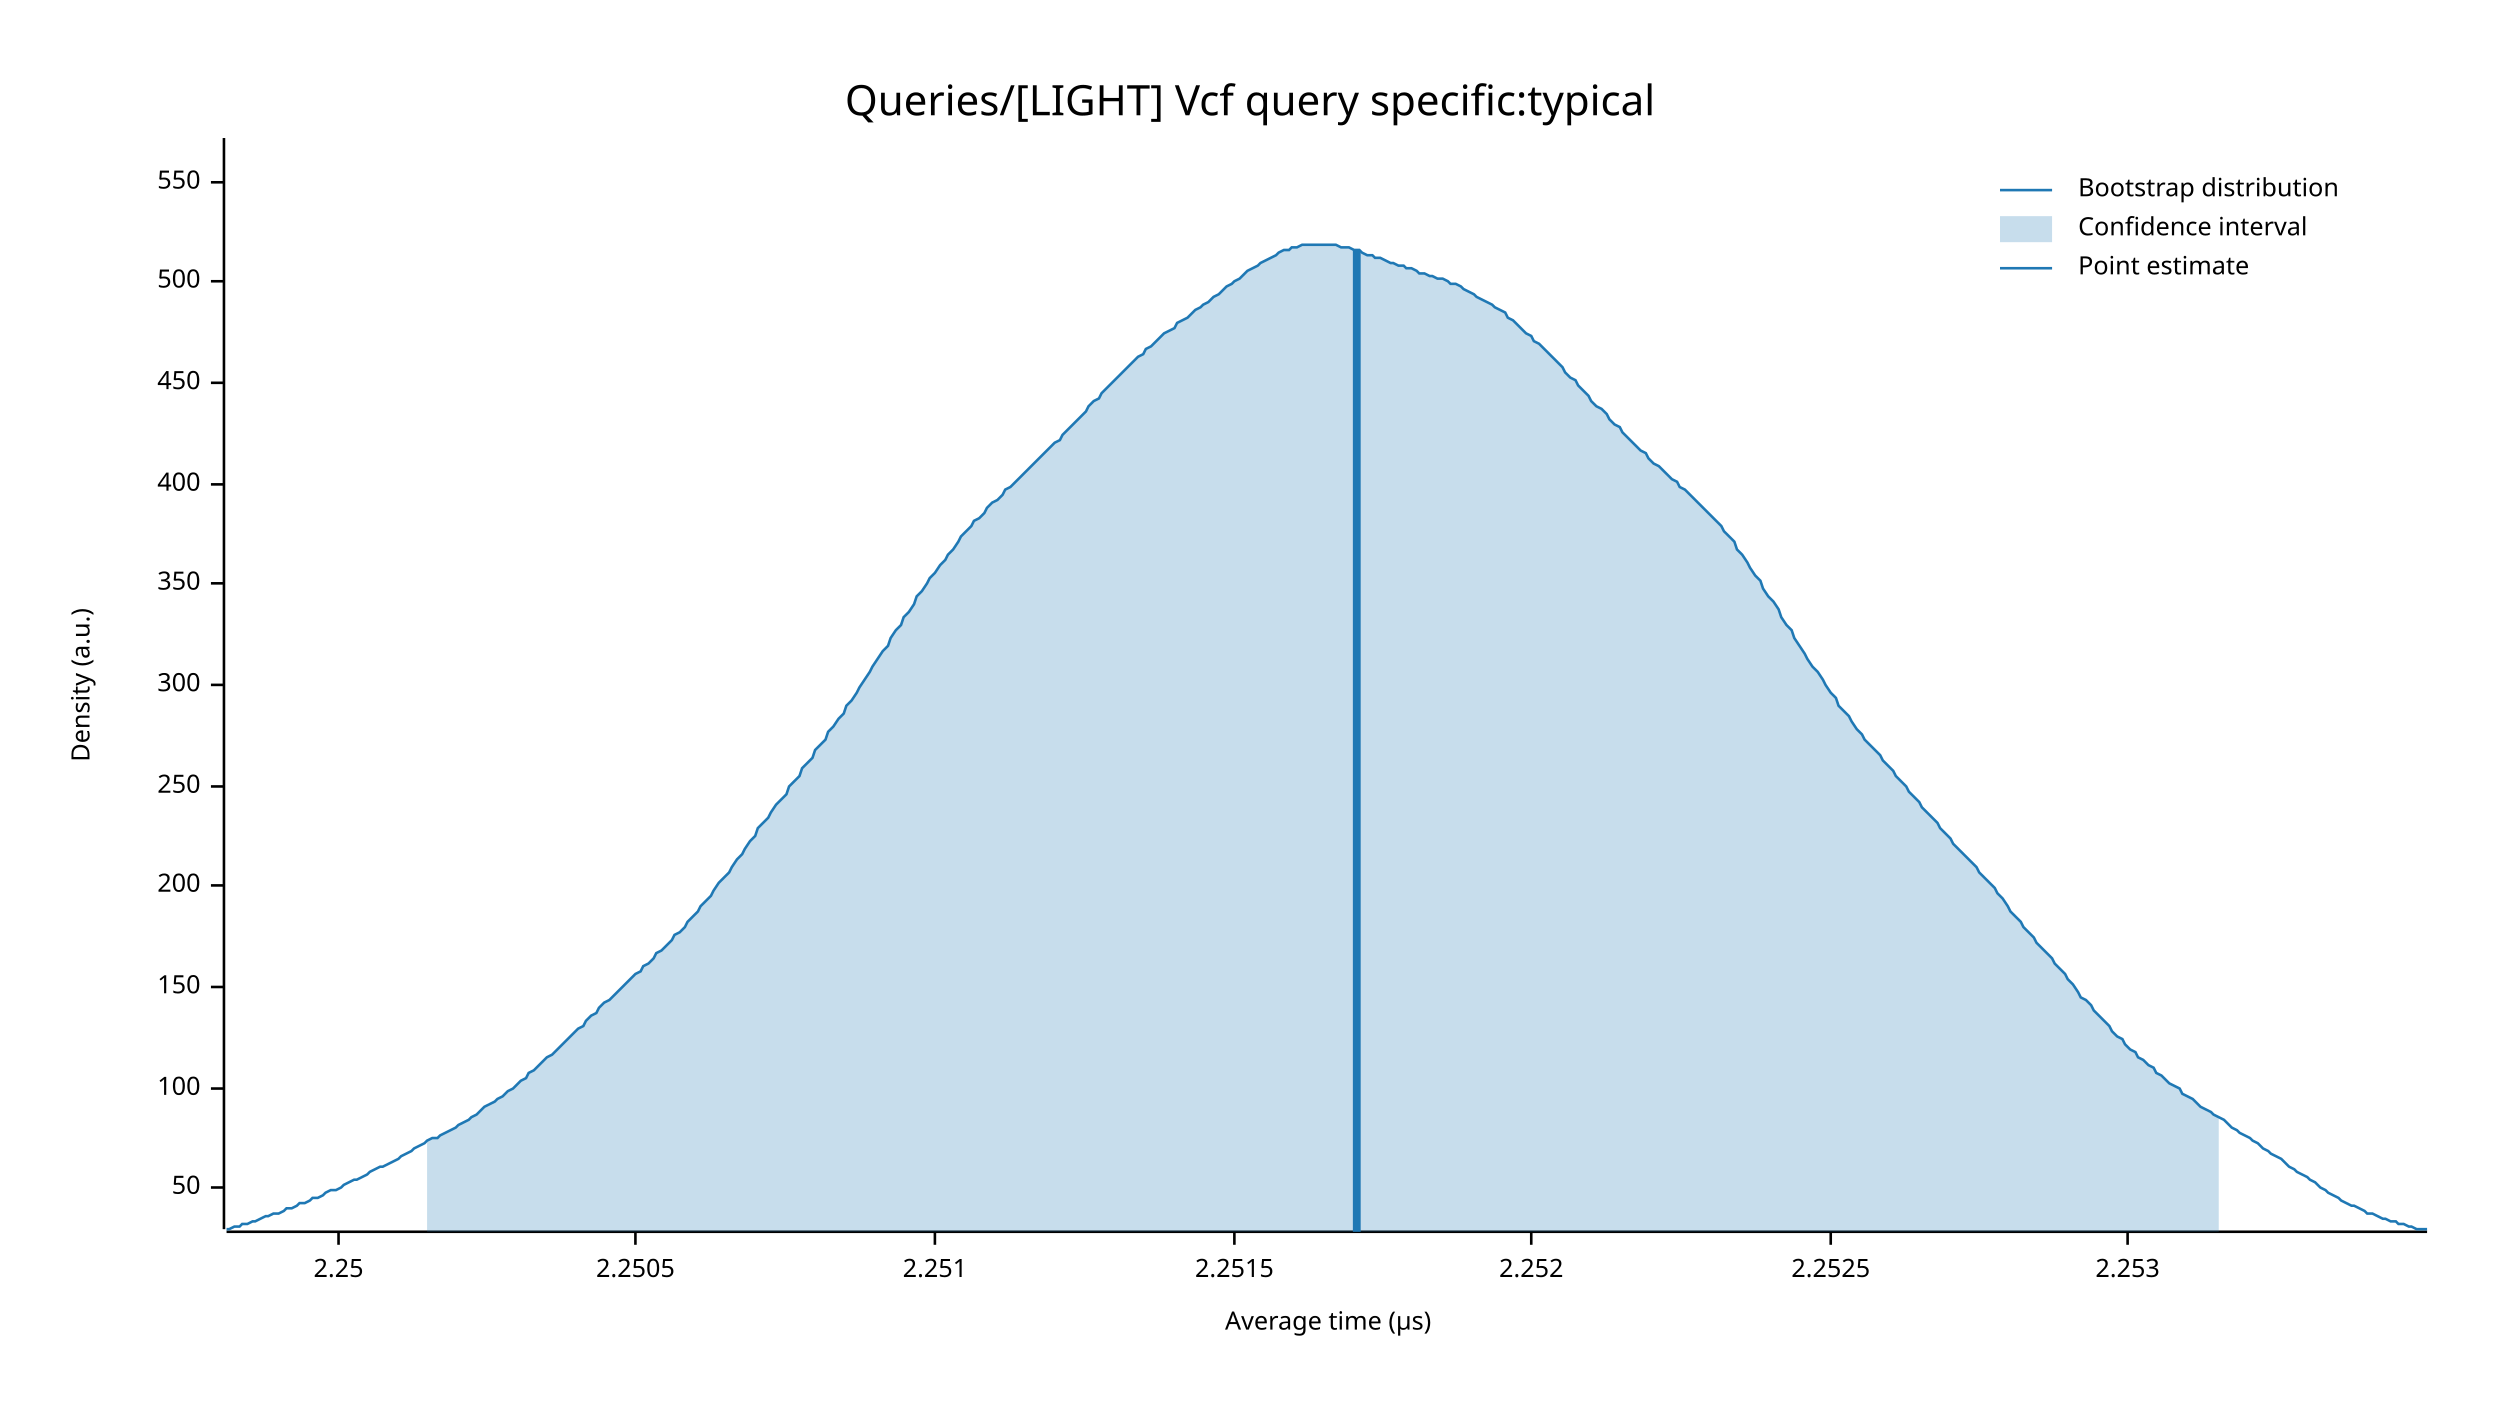
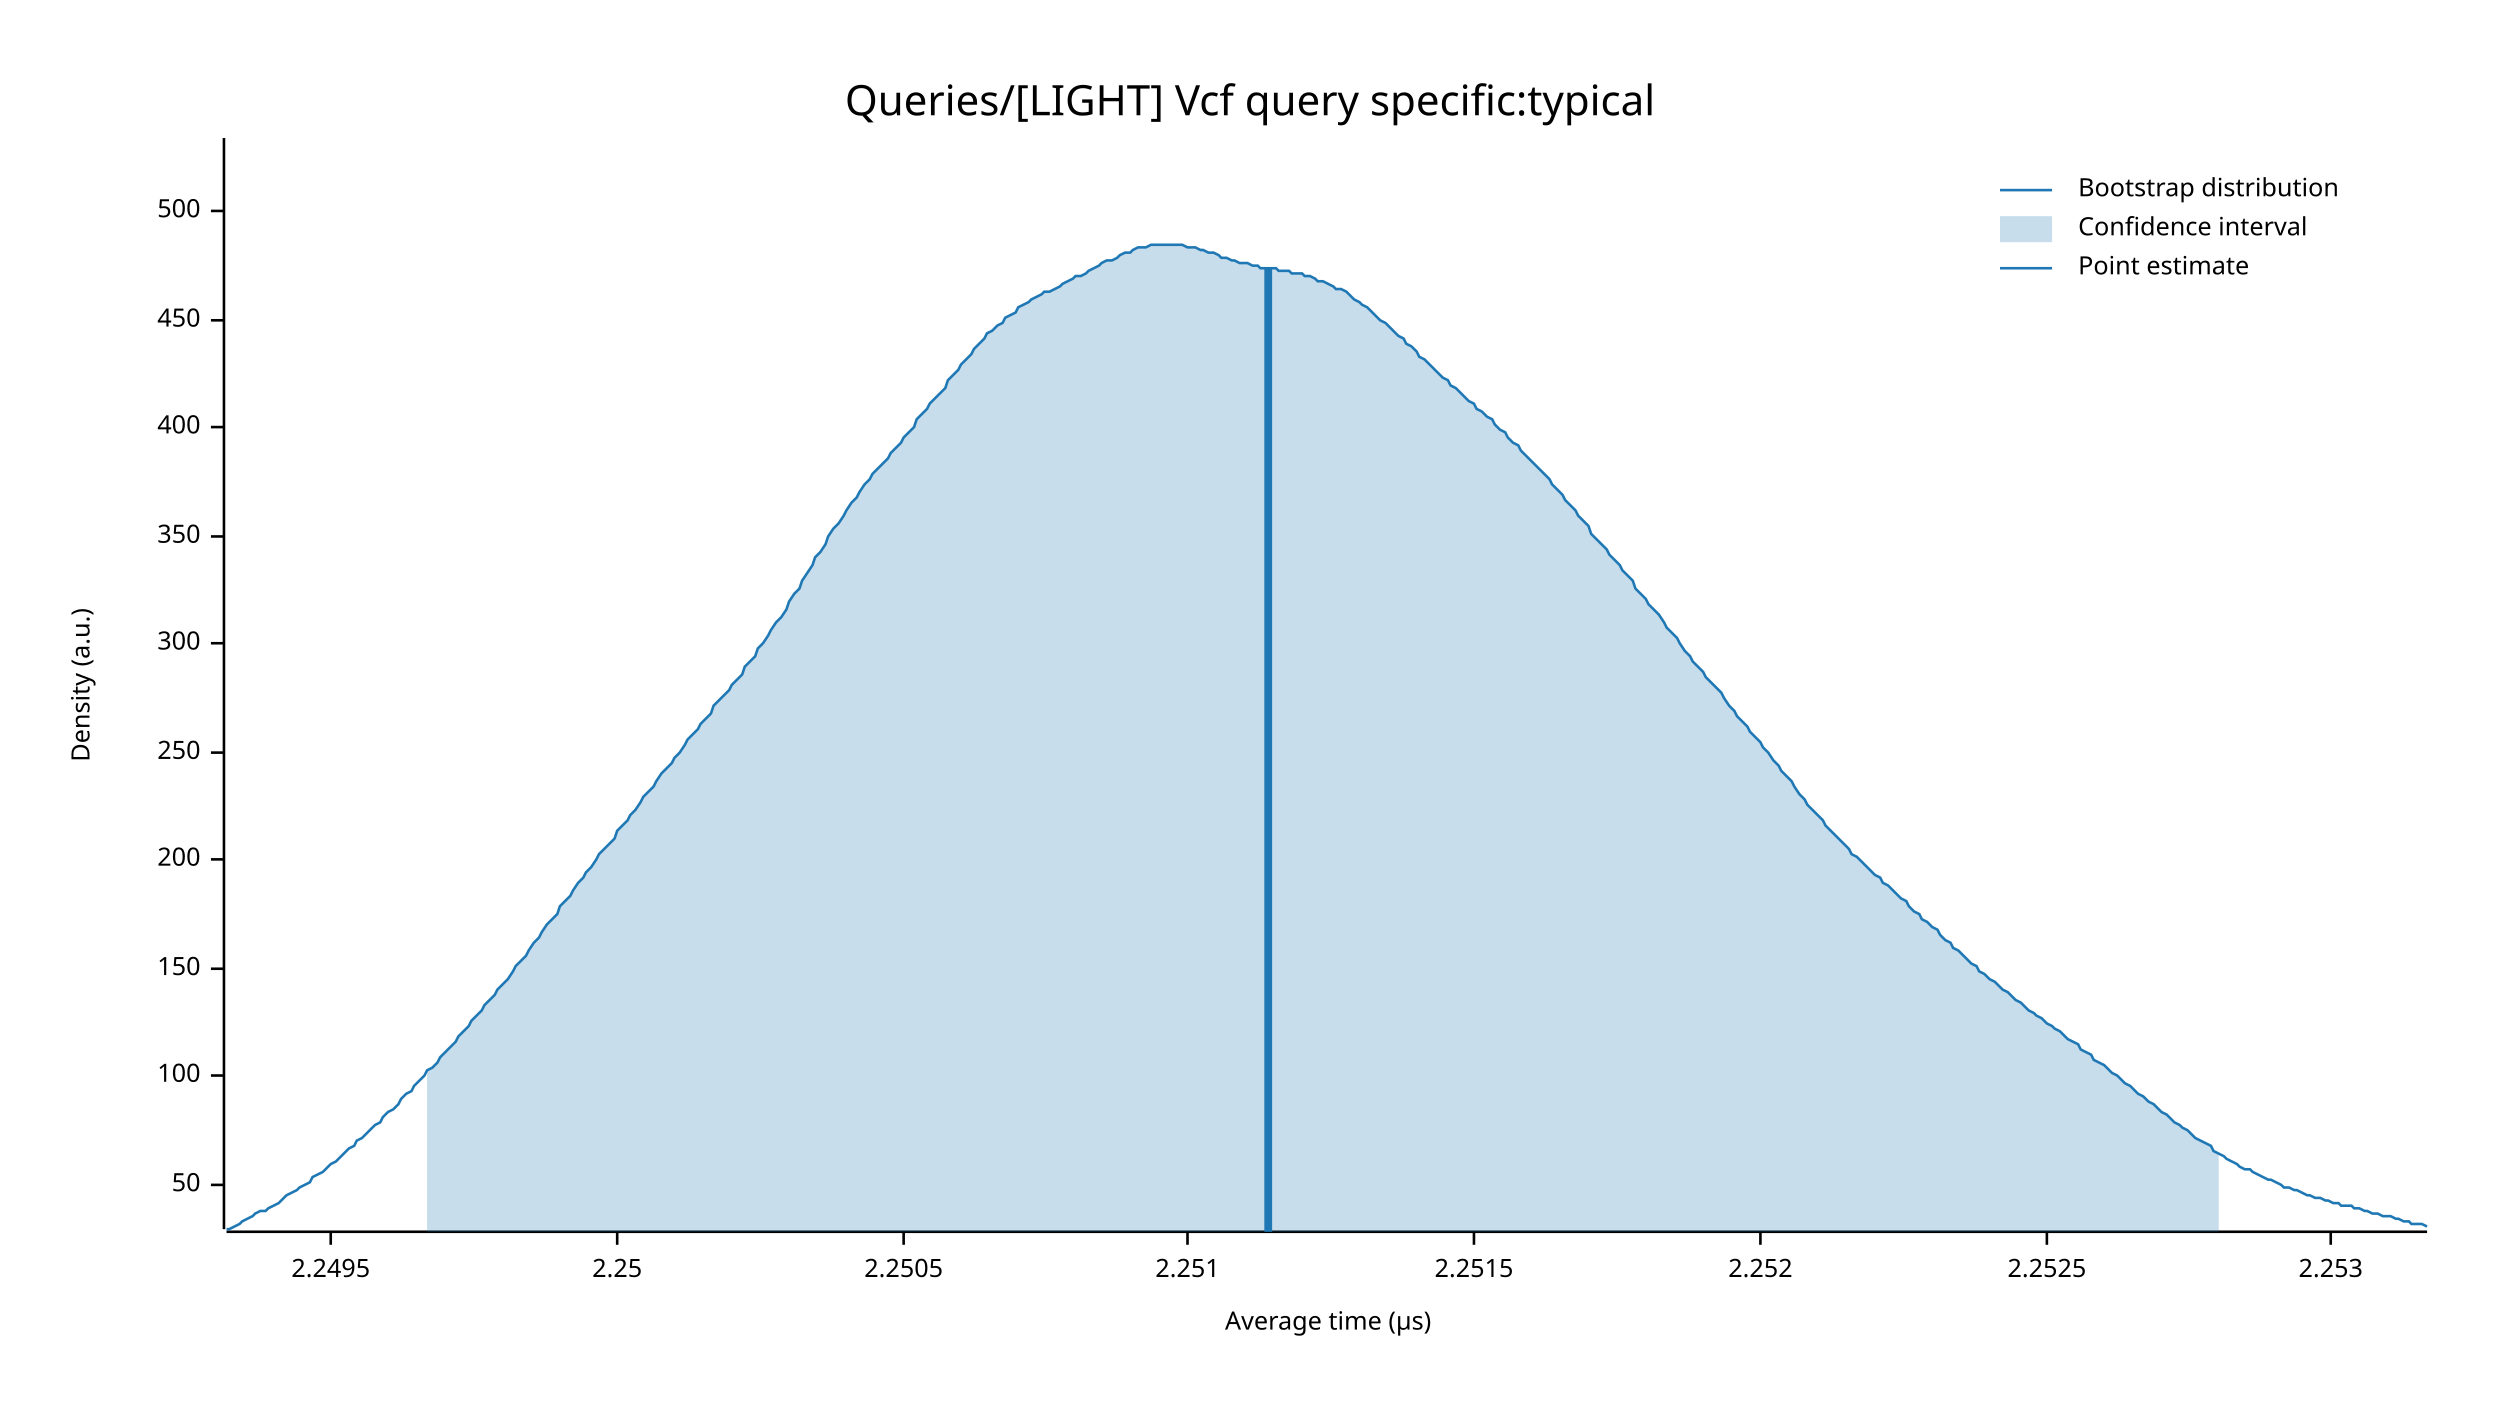
<svg xmlns="http://www.w3.org/2000/svg" width="960" height="540" viewBox="0 0 960 540">
  <text x="480" y="32" dy="0.76em" text-anchor="middle" font-family="sans-serif" font-size="16.129" opacity="1" fill="#000000">
Queries/[LIGHT] Vcf query specific:typical
</text>
  <text x="27" y="263" dy="0.76em" text-anchor="middle" font-family="sans-serif" font-size="9.677" opacity="1" fill="#000000" transform="rotate(270, 27, 263)">
Density (a.u.)
</text>
  <text x="510" y="513" dy="-0.5ex" text-anchor="middle" font-family="sans-serif" font-size="9.677" opacity="1" fill="#000000">
Average time (µs)
</text>
  <polyline fill="none" opacity="1" stroke="#000000" stroke-width="1" points="86,53 86,472 " />
-   <text x="77" y="456" dy="0.5ex" text-anchor="end" font-family="sans-serif" font-size="9.677" opacity="1" fill="#000000">
+   <text x="77" y="455" dy="0.5ex" text-anchor="end" font-family="sans-serif" font-size="9.677" opacity="1" fill="#000000">
50
</text>
-   <polyline fill="none" opacity="1" stroke="#000000" stroke-width="1" points="81,456 86,456 " />
-   <text x="77" y="418" dy="0.5ex" text-anchor="end" font-family="sans-serif" font-size="9.677" opacity="1" fill="#000000">
+   <polyline fill="none" opacity="1" stroke="#000000" stroke-width="1" points="81,455 86,455 " />
+   <text x="77" y="413" dy="0.5ex" text-anchor="end" font-family="sans-serif" font-size="9.677" opacity="1" fill="#000000">
100
</text>
-   <polyline fill="none" opacity="1" stroke="#000000" stroke-width="1" points="81,418 86,418 " />
-   <text x="77" y="379" dy="0.5ex" text-anchor="end" font-family="sans-serif" font-size="9.677" opacity="1" fill="#000000">
+   <polyline fill="none" opacity="1" stroke="#000000" stroke-width="1" points="81,413 86,413 " />
+   <text x="77" y="372" dy="0.5ex" text-anchor="end" font-family="sans-serif" font-size="9.677" opacity="1" fill="#000000">
150
</text>
-   <polyline fill="none" opacity="1" stroke="#000000" stroke-width="1" points="81,379 86,379 " />
-   <text x="77" y="340" dy="0.5ex" text-anchor="end" font-family="sans-serif" font-size="9.677" opacity="1" fill="#000000">
+   <polyline fill="none" opacity="1" stroke="#000000" stroke-width="1" points="81,372 86,372 " />
+   <text x="77" y="330" dy="0.5ex" text-anchor="end" font-family="sans-serif" font-size="9.677" opacity="1" fill="#000000">
200
</text>
-   <polyline fill="none" opacity="1" stroke="#000000" stroke-width="1" points="81,340 86,340 " />
-   <text x="77" y="302" dy="0.5ex" text-anchor="end" font-family="sans-serif" font-size="9.677" opacity="1" fill="#000000">
+   <polyline fill="none" opacity="1" stroke="#000000" stroke-width="1" points="81,330 86,330 " />
+   <text x="77" y="289" dy="0.5ex" text-anchor="end" font-family="sans-serif" font-size="9.677" opacity="1" fill="#000000">
250
</text>
-   <polyline fill="none" opacity="1" stroke="#000000" stroke-width="1" points="81,302 86,302 " />
-   <text x="77" y="263" dy="0.5ex" text-anchor="end" font-family="sans-serif" font-size="9.677" opacity="1" fill="#000000">
+   <polyline fill="none" opacity="1" stroke="#000000" stroke-width="1" points="81,289 86,289 " />
+   <text x="77" y="247" dy="0.5ex" text-anchor="end" font-family="sans-serif" font-size="9.677" opacity="1" fill="#000000">
300
</text>
-   <polyline fill="none" opacity="1" stroke="#000000" stroke-width="1" points="81,263 86,263 " />
-   <text x="77" y="224" dy="0.5ex" text-anchor="end" font-family="sans-serif" font-size="9.677" opacity="1" fill="#000000">
+   <polyline fill="none" opacity="1" stroke="#000000" stroke-width="1" points="81,247 86,247 " />
+   <text x="77" y="206" dy="0.5ex" text-anchor="end" font-family="sans-serif" font-size="9.677" opacity="1" fill="#000000">
350
</text>
-   <polyline fill="none" opacity="1" stroke="#000000" stroke-width="1" points="81,224 86,224 " />
-   <text x="77" y="186" dy="0.5ex" text-anchor="end" font-family="sans-serif" font-size="9.677" opacity="1" fill="#000000">
+   <polyline fill="none" opacity="1" stroke="#000000" stroke-width="1" points="81,206 86,206 " />
+   <text x="77" y="164" dy="0.5ex" text-anchor="end" font-family="sans-serif" font-size="9.677" opacity="1" fill="#000000">
400
</text>
-   <polyline fill="none" opacity="1" stroke="#000000" stroke-width="1" points="81,186 86,186 " />
-   <text x="77" y="147" dy="0.5ex" text-anchor="end" font-family="sans-serif" font-size="9.677" opacity="1" fill="#000000">
+   <polyline fill="none" opacity="1" stroke="#000000" stroke-width="1" points="81,164 86,164 " />
+   <text x="77" y="123" dy="0.5ex" text-anchor="end" font-family="sans-serif" font-size="9.677" opacity="1" fill="#000000">
450
</text>
-   <polyline fill="none" opacity="1" stroke="#000000" stroke-width="1" points="81,147 86,147 " />
-   <text x="77" y="108" dy="0.5ex" text-anchor="end" font-family="sans-serif" font-size="9.677" opacity="1" fill="#000000">
+   <polyline fill="none" opacity="1" stroke="#000000" stroke-width="1" points="81,123 86,123 " />
+   <text x="77" y="81" dy="0.5ex" text-anchor="end" font-family="sans-serif" font-size="9.677" opacity="1" fill="#000000">
500
</text>
-   <polyline fill="none" opacity="1" stroke="#000000" stroke-width="1" points="81,108 86,108 " />
-   <text x="77" y="70" dy="0.5ex" text-anchor="end" font-family="sans-serif" font-size="9.677" opacity="1" fill="#000000">
- 550
+   <polyline fill="none" opacity="1" stroke="#000000" stroke-width="1" points="81,81 86,81 " />
+   <polyline fill="none" opacity="1" stroke="#000000" stroke-width="1" points="87,473 932,473 " />
+   <text x="127" y="483" dy="0.76em" text-anchor="middle" font-family="sans-serif" font-size="9.677" opacity="1" fill="#000000">
+ 2.2495
</text>
-   <polyline fill="none" opacity="1" stroke="#000000" stroke-width="1" points="81,70 86,70 " />
-   <polyline fill="none" opacity="1" stroke="#000000" stroke-width="1" points="87,473 932,473 " />
-   <text x="130" y="483" dy="0.76em" text-anchor="middle" font-family="sans-serif" font-size="9.677" opacity="1" fill="#000000">
+   <polyline fill="none" opacity="1" stroke="#000000" stroke-width="1" points="127,473 127,478 " />
+   <text x="237" y="483" dy="0.76em" text-anchor="middle" font-family="sans-serif" font-size="9.677" opacity="1" fill="#000000">
2.25
</text>
-   <polyline fill="none" opacity="1" stroke="#000000" stroke-width="1" points="130,473 130,478 " />
-   <text x="244" y="483" dy="0.76em" text-anchor="middle" font-family="sans-serif" font-size="9.677" opacity="1" fill="#000000">
+   <polyline fill="none" opacity="1" stroke="#000000" stroke-width="1" points="237,473 237,478 " />
+   <text x="347" y="483" dy="0.76em" text-anchor="middle" font-family="sans-serif" font-size="9.677" opacity="1" fill="#000000">
2.2505
</text>
-   <polyline fill="none" opacity="1" stroke="#000000" stroke-width="1" points="244,473 244,478 " />
-   <text x="359" y="483" dy="0.76em" text-anchor="middle" font-family="sans-serif" font-size="9.677" opacity="1" fill="#000000">
+   <polyline fill="none" opacity="1" stroke="#000000" stroke-width="1" points="347,473 347,478 " />
+   <text x="456" y="483" dy="0.76em" text-anchor="middle" font-family="sans-serif" font-size="9.677" opacity="1" fill="#000000">
2.251
</text>
-   <polyline fill="none" opacity="1" stroke="#000000" stroke-width="1" points="359,473 359,478 " />
-   <text x="474" y="483" dy="0.76em" text-anchor="middle" font-family="sans-serif" font-size="9.677" opacity="1" fill="#000000">
+   <polyline fill="none" opacity="1" stroke="#000000" stroke-width="1" points="456,473 456,478 " />
+   <text x="566" y="483" dy="0.76em" text-anchor="middle" font-family="sans-serif" font-size="9.677" opacity="1" fill="#000000">
2.2515
</text>
-   <polyline fill="none" opacity="1" stroke="#000000" stroke-width="1" points="474,473 474,478 " />
-   <text x="588" y="483" dy="0.76em" text-anchor="middle" font-family="sans-serif" font-size="9.677" opacity="1" fill="#000000">
+   <polyline fill="none" opacity="1" stroke="#000000" stroke-width="1" points="566,473 566,478 " />
+   <text x="676" y="483" dy="0.76em" text-anchor="middle" font-family="sans-serif" font-size="9.677" opacity="1" fill="#000000">
2.252
</text>
-   <polyline fill="none" opacity="1" stroke="#000000" stroke-width="1" points="588,473 588,478 " />
-   <text x="703" y="483" dy="0.76em" text-anchor="middle" font-family="sans-serif" font-size="9.677" opacity="1" fill="#000000">
+   <polyline fill="none" opacity="1" stroke="#000000" stroke-width="1" points="676,473 676,478 " />
+   <text x="786" y="483" dy="0.76em" text-anchor="middle" font-family="sans-serif" font-size="9.677" opacity="1" fill="#000000">
2.2525
</text>
-   <polyline fill="none" opacity="1" stroke="#000000" stroke-width="1" points="703,473 703,478 " />
-   <text x="817" y="483" dy="0.76em" text-anchor="middle" font-family="sans-serif" font-size="9.677" opacity="1" fill="#000000">
+   <polyline fill="none" opacity="1" stroke="#000000" stroke-width="1" points="786,473 786,478 " />
+   <text x="895" y="483" dy="0.76em" text-anchor="middle" font-family="sans-serif" font-size="9.677" opacity="1" fill="#000000">
2.253
</text>
-   <polyline fill="none" opacity="1" stroke="#000000" stroke-width="1" points="817,473 817,478 " />
-   <polyline fill="none" opacity="1" stroke="#1F78B4" stroke-width="1" points="87,472 88,472 90,471 92,471 93,470 95,470 97,469 98,469 100,468 102,467 103,467 105,466 107,466 109,465 110,464 112,464 114,463 115,462 117,462 119,461 120,460 122,460 124,459 125,458 127,457 129,457 131,456 132,455 134,454 136,453 137,453 139,452 141,451 142,450 144,449 146,448 147,448 149,447 151,446 153,445 154,444 156,443 158,442 159,441 161,440 163,439 164,438 166,437 168,437 169,436 171,435 173,434 175,433 176,432 178,431 180,430 181,429 183,428 185,426 186,425 188,424 190,423 191,422 193,421 195,419 197,418 198,417 200,415 202,414 203,412 205,411 207,409 208,408 210,406 212,405 214,403 215,402 217,400 219,398 220,397 222,395 224,394 225,392 227,390 229,389 230,387 232,385 234,384 236,382 237,381 239,379 241,377 242,376 244,374 246,373 247,371 249,370 251,368 252,366 254,365 256,363 258,361 259,359 261,358 263,356 264,354 266,352 268,350 269,348 271,346 273,344 274,342 276,339 278,337 280,335 281,333 283,330 285,328 286,326 288,323 290,321 291,318 293,316 295,314 296,312 298,309 300,307 302,305 303,302 305,300 307,298 308,295 310,293 312,291 313,288 315,286 317,284 318,281 320,279 322,276 324,274 325,271 327,269 329,266 330,264 332,261 334,258 335,256 337,253 339,250 341,248 342,245 344,242 346,240 347,237 349,235 351,232 352,229 354,227 356,224 357,222 359,220 361,217 363,215 364,213 366,211 368,208 369,206 371,204 373,202 374,200 376,199 378,197 379,195 381,193 383,192 385,190 386,188 388,187 390,185 391,184 393,182 395,180 396,179 398,177 400,175 401,174 403,172 405,170 407,169 408,167 410,165 412,163 413,162 415,160 417,158 418,156 420,154 422,153 423,151 425,149 427,147 429,145 430,144 432,142 434,140 435,139 437,137 439,136 440,134 442,133 444,131 445,130 447,128 449,127 451,126 452,124 454,123 456,122 457,121 459,119 461,118 462,117 464,116 466,114 468,113 469,112 471,110 473,109 474,108 476,107 478,105 479,104 481,103 483,102 484,101 486,100 488,99 490,98 491,97 493,96 495,96 496,95 498,95 500,94 501,94 503,94 505,94 506,94 508,94 510,94 512,94 513,94 515,95 517,95 518,95 520,96 522,96 523,97 525,98 527,98 528,99 530,99 532,100 534,101 535,101 537,102 539,102 540,103 542,103 544,104 545,105 547,105 549,106 550,106 552,107 554,107 556,108 557,109 559,109 561,110 562,111 564,112 566,113 567,114 569,115 571,116 573,117 574,118 576,119 578,120 579,122 581,123 583,125 584,126 586,128 588,129 589,131 591,132 593,134 595,136 596,137 598,139 600,141 601,143 603,145 605,146 606,148 608,150 610,152 611,154 613,156 615,157 617,159 618,161 620,163 622,164 623,166 625,168 627,170 628,171 630,173 632,174 633,176 635,178 637,179 639,181 640,182 642,184 644,185 645,187 647,188 649,190 650,191 652,193 654,195 655,196 657,198 659,200 661,202 662,204 664,206 666,208 667,211 669,213 671,216 672,218 674,221 676,223 677,226 679,229 681,231 683,234 684,237 686,240 688,242 689,245 691,248 693,251 694,253 696,256 698,258 700,261 701,263 703,266 705,268 706,271 708,273 710,275 711,277 713,280 715,282 716,284 718,286 720,288 722,290 723,292 725,294 727,296 728,298 730,300 732,302 733,304 735,306 737,308 738,310 740,312 742,314 744,316 745,318 747,320 749,322 750,324 752,326 754,328 755,329 757,331 759,333 760,335 762,337 764,339 766,341 767,343 769,345 771,348 772,350 774,352 776,354 777,356 779,358 781,360 782,362 784,364 786,366 788,368 789,370 791,372 793,374 794,376 796,378 798,381 799,383 801,384 803,386 804,388 806,390 808,392 810,394 811,396 813,398 815,399 816,401 818,403 820,404 821,406 823,407 825,409 827,410 828,412 830,413 832,415 833,416 835,417 837,418 838,420 840,421 842,422 843,423 845,425 847,426 849,427 850,428 852,429 854,430 855,431 857,433 859,434 860,435 862,436 864,437 865,438 867,439 869,441 871,442 872,443 874,444 876,445 877,446 879,448 881,449 882,450 884,451 886,452 887,453 889,454 891,456 893,457 894,458 896,459 898,460 899,461 901,462 903,463 904,463 906,464 908,465 909,466 911,466 913,467 915,468 916,468 918,469 920,469 921,470 923,470 925,471 926,471 928,472 930,472 932,472 " />
-   <polygon opacity="0.25" fill="#1F78B4" points="164,438 166,437 168,437 169,436 171,435 173,434 175,433 176,432 178,431 180,430 181,429 183,428 185,426 186,425 188,424 190,423 191,422 193,421 195,419 197,418 198,417 200,415 202,414 203,412 205,411 207,409 208,408 210,406 212,405 214,403 215,402 217,400 219,398 220,397 222,395 224,394 225,392 227,390 229,389 230,387 232,385 234,384 236,382 237,381 239,379 241,377 242,376 244,374 246,373 247,371 249,370 251,368 252,366 254,365 256,363 258,361 259,359 261,358 263,356 264,354 266,352 268,350 269,348 271,346 273,344 274,342 276,339 278,337 280,335 281,333 283,330 285,328 286,326 288,323 290,321 291,318 293,316 295,314 296,312 298,309 300,307 302,305 303,302 305,300 307,298 308,295 310,293 312,291 313,288 315,286 317,284 318,281 320,279 322,276 324,274 325,271 327,269 329,266 330,264 332,261 334,258 335,256 337,253 339,250 341,248 342,245 344,242 346,240 347,237 349,235 351,232 352,229 354,227 356,224 357,222 359,220 361,217 363,215 364,213 366,211 368,208 369,206 371,204 373,202 374,200 376,199 378,197 379,195 381,193 383,192 385,190 386,188 388,187 390,185 391,184 393,182 395,180 396,179 398,177 400,175 401,174 403,172 405,170 407,169 408,167 410,165 412,163 413,162 415,160 417,158 418,156 420,154 422,153 423,151 425,149 427,147 429,145 430,144 432,142 434,140 435,139 437,137 439,136 440,134 442,133 444,131 445,130 447,128 449,127 451,126 452,124 454,123 456,122 457,121 459,119 461,118 462,117 464,116 466,114 468,113 469,112 471,110 473,109 474,108 476,107 478,105 479,104 481,103 483,102 484,101 486,100 488,99 490,98 491,97 493,96 495,96 496,95 498,95 500,94 501,94 503,94 505,94 506,94 508,94 510,94 512,94 513,94 515,95 517,95 518,95 520,96 522,96 523,97 525,98 527,98 528,99 530,99 532,100 534,101 535,101 537,102 539,102 540,103 542,103 544,104 545,105 547,105 549,106 550,106 552,107 554,107 556,108 557,109 559,109 561,110 562,111 564,112 566,113 567,114 569,115 571,116 573,117 574,118 576,119 578,120 579,122 581,123 583,125 584,126 586,128 588,129 589,131 591,132 593,134 595,136 596,137 598,139 600,141 601,143 603,145 605,146 606,148 608,150 610,152 611,154 613,156 615,157 617,159 618,161 620,163 622,164 623,166 625,168 627,170 628,171 630,173 632,174 633,176 635,178 637,179 639,181 640,182 642,184 644,185 645,187 647,188 649,190 650,191 652,193 654,195 655,196 657,198 659,200 661,202 662,204 664,206 666,208 667,211 669,213 671,216 672,218 674,221 676,223 677,226 679,229 681,231 683,234 684,237 686,240 688,242 689,245 691,248 693,251 694,253 696,256 698,258 700,261 701,263 703,266 705,268 706,271 708,273 710,275 711,277 713,280 715,282 716,284 718,286 720,288 722,290 723,292 725,294 727,296 728,298 730,300 732,302 733,304 735,306 737,308 738,310 740,312 742,314 744,316 745,318 747,320 749,322 750,324 752,326 754,328 755,329 757,331 759,333 760,335 762,337 764,339 766,341 767,343 769,345 771,348 772,350 774,352 776,354 777,356 779,358 781,360 782,362 784,364 786,366 788,368 789,370 791,372 793,374 794,376 796,378 798,381 799,383 801,384 803,386 804,388 806,390 808,392 810,394 811,396 813,398 815,399 816,401 818,403 820,404 821,406 823,407 825,409 827,410 828,412 830,413 832,415 833,416 835,417 837,418 838,420 840,421 842,422 843,423 845,425 847,426 849,427 850,428 852,429 852,473 164,473 " />
-   <polyline fill="none" opacity="1" stroke="#1F78B4" stroke-width="3" points="521,473 521,96 " />
+   <polyline fill="none" opacity="1" stroke="#000000" stroke-width="1" points="895,473 895,478 " />
+   <polyline fill="none" opacity="1" stroke="#1F78B4" stroke-width="1" points="87,472 88,472 90,471 92,470 93,469 95,468 97,467 98,466 100,465 102,465 103,464 105,463 107,462 109,460 110,459 112,458 114,457 115,456 117,455 119,454 120,452 122,451 124,450 125,449 127,447 129,446 131,444 132,443 134,441 136,440 137,438 139,437 141,435 142,434 144,432 146,431 147,429 149,427 151,426 153,424 154,422 156,420 158,419 159,417 161,415 163,413 164,411 166,410 168,408 169,406 171,404 173,402 175,400 176,398 178,396 180,394 181,392 183,390 185,388 186,386 188,384 190,382 191,380 193,378 195,376 197,373 198,371 200,369 202,367 203,365 205,362 207,360 208,358 210,355 212,353 214,351 215,348 217,346 219,344 220,342 222,339 224,337 225,335 227,333 229,330 230,328 232,326 234,324 236,322 237,319 239,317 241,315 242,313 244,311 246,308 247,306 249,304 251,302 252,300 254,297 256,295 258,293 259,291 261,289 263,286 264,284 266,282 268,280 269,278 271,276 273,274 274,271 276,269 278,267 280,265 281,263 283,261 285,259 286,256 288,254 290,252 291,249 293,247 295,244 296,242 298,239 300,237 302,234 303,231 305,228 307,226 308,223 310,220 312,217 313,214 315,212 317,209 318,206 320,203 322,201 324,198 325,196 327,193 329,191 330,189 332,186 334,184 335,182 337,180 339,178 341,176 342,174 344,172 346,170 347,168 349,166 351,164 352,161 354,159 356,157 357,155 359,153 361,151 363,149 364,146 366,144 368,142 369,140 371,138 373,136 374,134 376,132 378,130 379,128 381,127 383,125 385,124 386,122 388,121 390,120 391,118 393,117 395,116 396,115 398,114 400,113 401,112 403,112 405,111 407,110 408,109 410,108 412,107 413,106 415,106 417,105 418,104 420,103 422,102 423,101 425,100 427,100 429,99 430,98 432,97 434,97 435,96 437,95 439,95 440,95 442,94 444,94 445,94 447,94 449,94 451,94 452,94 454,94 456,95 457,95 459,95 461,96 462,96 464,97 466,97 468,98 469,99 471,99 473,100 474,100 476,101 478,101 479,101 481,102 483,102 484,103 486,103 488,103 490,103 491,104 493,104 495,104 496,105 498,105 500,105 501,106 503,106 505,107 506,108 508,108 510,109 512,110 513,111 515,111 517,112 518,113 520,115 522,116 523,117 525,118 527,120 528,121 530,123 532,124 534,126 535,127 537,129 539,130 540,132 542,133 544,135 545,137 547,138 549,140 550,141 552,143 554,145 556,146 557,148 559,149 561,151 562,152 564,154 566,155 567,157 569,158 571,160 573,161 574,163 576,165 578,166 579,168 581,170 583,171 584,173 586,175 588,177 589,178 591,180 593,182 595,184 596,186 598,188 600,190 601,192 603,194 605,196 606,198 608,200 610,202 611,205 613,207 615,209 617,211 618,213 620,215 622,217 623,219 625,221 627,223 628,226 630,228 632,230 633,232 635,234 637,236 639,239 640,241 642,243 644,245 645,247 647,250 649,252 650,254 652,256 654,258 655,260 657,262 659,264 661,266 662,268 664,271 666,273 667,275 669,277 671,279 672,281 674,283 676,285 677,287 679,289 681,292 683,294 684,296 686,298 688,300 689,302 691,305 693,307 694,309 696,311 698,313 700,315 701,317 703,319 705,321 706,322 708,324 710,326 711,328 713,329 715,331 716,332 718,334 720,336 722,337 723,339 725,340 727,342 728,343 730,345 732,346 733,348 735,350 737,351 738,353 740,354 742,356 744,357 745,359 747,361 749,362 750,364 752,365 754,367 755,368 757,370 759,371 760,373 762,374 764,376 766,377 767,378 769,380 771,381 772,382 774,384 776,385 777,386 779,388 781,389 782,390 784,391 786,393 788,394 789,395 791,396 793,398 794,399 796,400 798,401 799,403 801,404 803,405 804,407 806,408 808,409 810,411 811,412 813,413 815,415 816,416 818,417 820,419 821,420 823,421 825,423 827,424 828,425 830,427 832,428 833,429 835,431 837,432 838,433 840,434 842,436 843,437 845,438 847,439 849,440 850,442 852,443 854,444 855,445 857,446 859,447 860,448 862,449 864,449 865,450 867,451 869,452 871,453 872,453 874,454 876,455 877,456 879,456 881,457 882,457 884,458 886,459 887,459 889,460 891,460 893,461 894,461 896,462 898,462 899,463 901,463 903,463 904,464 906,464 908,465 909,465 911,466 913,466 915,467 916,467 918,467 920,468 921,468 923,469 925,469 926,470 928,470 930,470 932,471 " />
+   <polygon opacity="0.25" fill="#1F78B4" points="164,411 166,410 168,408 169,406 171,404 173,402 175,400 176,398 178,396 180,394 181,392 183,390 185,388 186,386 188,384 190,382 191,380 193,378 195,376 197,373 198,371 200,369 202,367 203,365 205,362 207,360 208,358 210,355 212,353 214,351 215,348 217,346 219,344 220,342 222,339 224,337 225,335 227,333 229,330 230,328 232,326 234,324 236,322 237,319 239,317 241,315 242,313 244,311 246,308 247,306 249,304 251,302 252,300 254,297 256,295 258,293 259,291 261,289 263,286 264,284 266,282 268,280 269,278 271,276 273,274 274,271 276,269 278,267 280,265 281,263 283,261 285,259 286,256 288,254 290,252 291,249 293,247 295,244 296,242 298,239 300,237 302,234 303,231 305,228 307,226 308,223 310,220 312,217 313,214 315,212 317,209 318,206 320,203 322,201 324,198 325,196 327,193 329,191 330,189 332,186 334,184 335,182 337,180 339,178 341,176 342,174 344,172 346,170 347,168 349,166 351,164 352,161 354,159 356,157 357,155 359,153 361,151 363,149 364,146 366,144 368,142 369,140 371,138 373,136 374,134 376,132 378,130 379,128 381,127 383,125 385,124 386,122 388,121 390,120 391,118 393,117 395,116 396,115 398,114 400,113 401,112 403,112 405,111 407,110 408,109 410,108 412,107 413,106 415,106 417,105 418,104 420,103 422,102 423,101 425,100 427,100 429,99 430,98 432,97 434,97 435,96 437,95 439,95 440,95 442,94 444,94 445,94 447,94 449,94 451,94 452,94 454,94 456,95 457,95 459,95 461,96 462,96 464,97 466,97 468,98 469,99 471,99 473,100 474,100 476,101 478,101 479,101 481,102 483,102 484,103 486,103 488,103 490,103 491,104 493,104 495,104 496,105 498,105 500,105 501,106 503,106 505,107 506,108 508,108 510,109 512,110 513,111 515,111 517,112 518,113 520,115 522,116 523,117 525,118 527,120 528,121 530,123 532,124 534,126 535,127 537,129 539,130 540,132 542,133 544,135 545,137 547,138 549,140 550,141 552,143 554,145 556,146 557,148 559,149 561,151 562,152 564,154 566,155 567,157 569,158 571,160 573,161 574,163 576,165 578,166 579,168 581,170 583,171 584,173 586,175 588,177 589,178 591,180 593,182 595,184 596,186 598,188 600,190 601,192 603,194 605,196 606,198 608,200 610,202 611,205 613,207 615,209 617,211 618,213 620,215 622,217 623,219 625,221 627,223 628,226 630,228 632,230 633,232 635,234 637,236 639,239 640,241 642,243 644,245 645,247 647,250 649,252 650,254 652,256 654,258 655,260 657,262 659,264 661,266 662,268 664,271 666,273 667,275 669,277 671,279 672,281 674,283 676,285 677,287 679,289 681,292 683,294 684,296 686,298 688,300 689,302 691,305 693,307 694,309 696,311 698,313 700,315 701,317 703,319 705,321 706,322 708,324 710,326 711,328 713,329 715,331 716,332 718,334 720,336 722,337 723,339 725,340 727,342 728,343 730,345 732,346 733,348 735,350 737,351 738,353 740,354 742,356 744,357 745,359 747,361 749,362 750,364 752,365 754,367 755,368 757,370 759,371 760,373 762,374 764,376 766,377 767,378 769,380 771,381 772,382 774,384 776,385 777,386 779,388 781,389 782,390 784,391 786,393 788,394 789,395 791,396 793,398 794,399 796,400 798,401 799,403 801,404 803,405 804,407 806,408 808,409 810,411 811,412 813,413 815,415 816,416 818,417 820,419 821,420 823,421 825,423 827,424 828,425 830,427 832,428 833,429 835,431 837,432 838,433 840,434 842,436 843,437 845,438 847,439 849,440 850,442 852,443 852,473 164,473 " />
+   <polyline fill="none" opacity="1" stroke="#1F78B4" stroke-width="3" points="487,473 487,103 " />
  <text x="798" y="68" dy="0.76em" text-anchor="start" font-family="sans-serif" font-size="9.677" opacity="1" fill="#000000">
Bootstrap distribution
</text>
  <text x="798" y="83" dy="0.76em" text-anchor="start" font-family="sans-serif" font-size="9.677" opacity="1" fill="#000000">
Confidence interval
</text>
  <text x="798" y="98" dy="0.76em" text-anchor="start" font-family="sans-serif" font-size="9.677" opacity="1" fill="#000000">
Point estimate
</text>
  <polyline fill="none" opacity="1" stroke="#1F78B4" stroke-width="1" points="768,73 788,73 " />
  <rect x="768" y="83" width="20" height="10" opacity="0.25" fill="#1F78B4" stroke="none" />
  <polyline fill="none" opacity="1" stroke="#1F78B4" stroke-width="1" points="768,103 788,103 " />
</svg>
